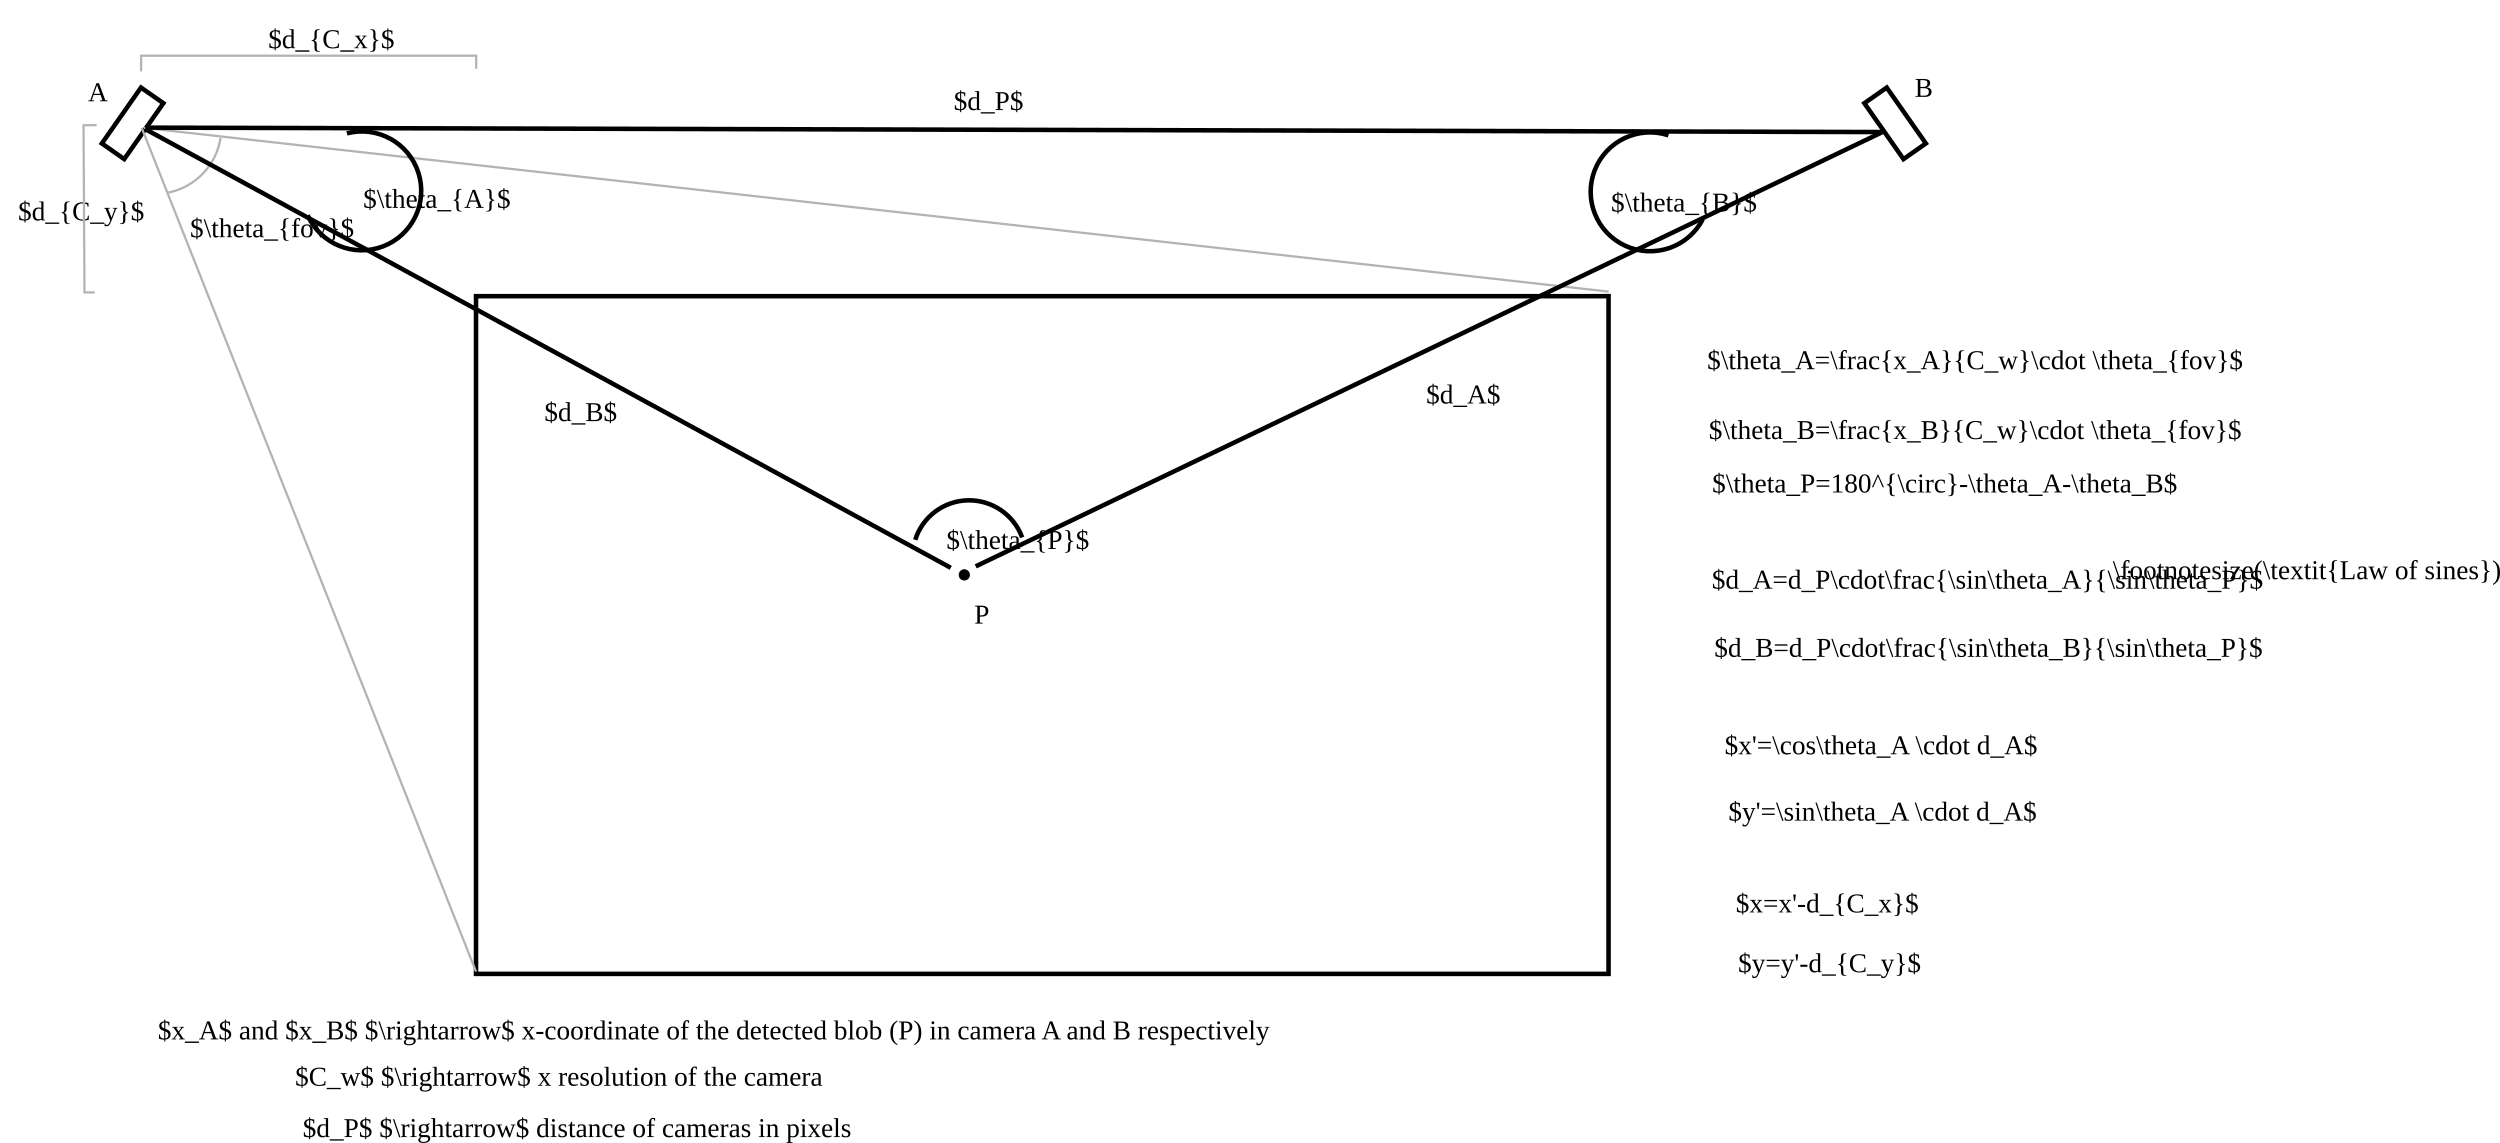
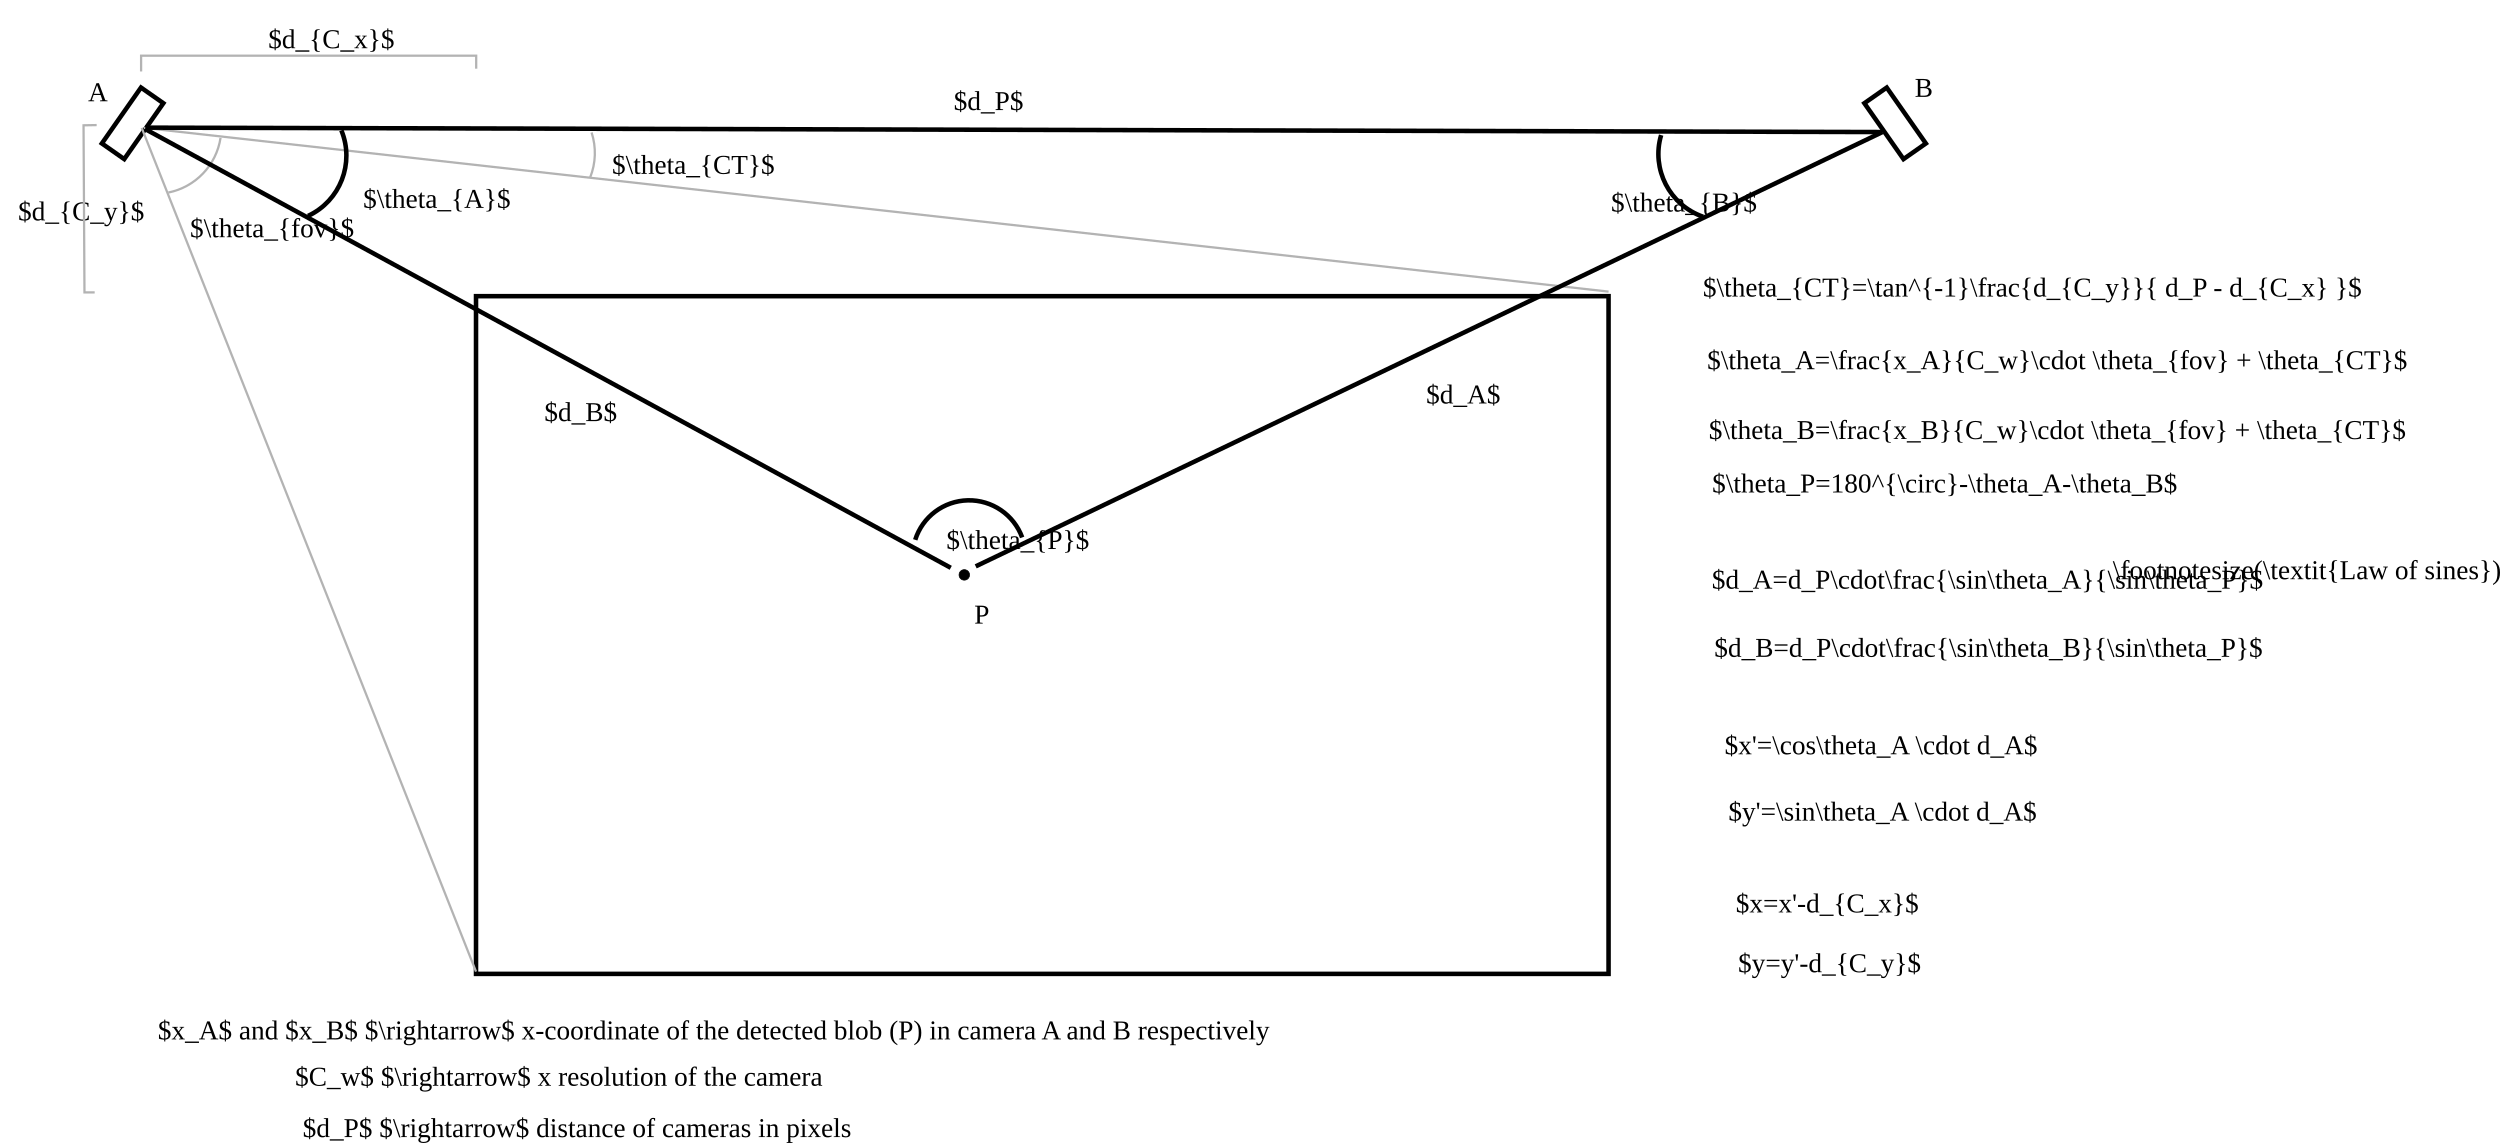
<svg xmlns="http://www.w3.org/2000/svg" xmlns:ns1="http://latexdraw.sourceforge.net/namespaces/latexdraw" version="1.1" baseProfile="full">
  <g>
+     <g ns1:type="arc" id="id84" transform="rotate(21.87912) translate(8.319342 -91.51257)">
+       <path d="M 261.569 67.277 A 29.0 29.0 0.0 0 0 254.784 48.636 " ns1:borderPos="outer" stroke-width="1.0" stroke="#b3b3b3" fill="none" ns1:rotationAngle="0.381862767728144" />
+     </g>
    <g ns1:type="rectangle" id="id14">
      <rect x="209.312" y="130.234" width="498.0" height="298.0" ns1:borderPos="outer" stroke-width="2.0" stroke="black" fill="none" />
    </g>
    <g ns1:type="rectangle" id="id15" transform="rotate(35.0) translate(20.56186 -43.25485)">
      <rect x="52.312" y="39.234" width="12.0" height="30.0" ns1:borderPos="outer" stroke-width="2.0" stroke="black" fill="none" />
    </g>
    <g ns1:type="rectangle" id="id16" transform="rotate(-35.0) translate(-181.8104 468.1602)">
      <rect x="827.313" y="39.234" width="12.0" height="30.0" ns1:borderPos="outer" stroke-width="2.0" stroke="black" fill="none" />
    </g>
    <g ns1:type="joinedLines" id="id17">
      <polyline points="62.312,56.234 209.312,427.234 " stroke-width="1.0" stroke="#b3b3b3" ns1:rotationAngle="0.0" />
    </g>
    <g ns1:type="joinedLines" id="id18">
      <polyline points="63.312,56.234 707.312,128.234 " stroke-width="1.0" stroke="#b3b3b3" ns1:rotationAngle="0.0" />
    </g>
    <g ns1:type="arc" id="id19">
      <path d="M 74 84.671 A 29.0 29.0 0.0 0 0 96.975 60.644 " ns1:borderPos="outer" stroke-width="1.0" stroke="#b3b3b3" fill="none" ns1:rotationAngle="0.0" />
    </g>
    <g ns1:type="text" id="id23" fill="black" ns1:position="bl">
      <text x="83.551" y="104.312">$\theta_{fov}$</text>
    </g>
    <g ns1:type="dot" id="id29" ns1:size="5.0" ns1:dotShape="*" ns1:position="424.0194483403458 252.7943899018233">
      <path d="M 426.327 252.794 C 426.327 254.069 425.294 255.102 424.019 255.102 C 422.745 255.102 421.712 254.069 421.712 252.794 C 421.712 251.52 422.745 250.487 424.019 250.487 C 425.294 250.487 426.327 251.52 426.327 252.794 z " fill="black" stroke-linecap="square" stroke-linejoin="butt" stroke-width="0.312" stroke-miterlimit="10.0" stroke-dashoffset="0.0" stroke="black" />
    </g>
    <g ns1:type="joinedLines" id="id46">
      <polyline points="63.871,56.774 418.065,249.677 " stroke-width="2.0" stroke="black" ns1:rotationAngle="0.0" />
    </g>
    <g ns1:type="joinedLines" id="id47">
      <polyline points="827.742,58.065 429.032,249.032 " stroke-width="2.0" stroke="black" ns1:rotationAngle="0.0" />
    </g>
    <g ns1:type="joinedLines" id="id48">
      <polyline points="63.871,56.129 827.097,58.065 " stroke-width="2.0" stroke="black" ns1:rotationAngle="0.0" />
    </g>
    <g ns1:type="text" id="id50" fill="black" ns1:position="bl">
      <text x="428.387" y="274.194">P</text>
    </g>
    <g ns1:type="text" id="id54" fill="black" ns1:position="bl">
      <text x="38.71" y="44.516">A</text>
    </g>
    <g ns1:type="text" id="id57" fill="black" ns1:position="bl">
      <text x="841.935" y="42.581">B</text>
    </g>
    <g ns1:type="text" id="id65" fill="black" ns1:position="bl">
      <text x="416.132" y="241.409">$\theta_{P}$</text>
    </g>
    <g ns1:type="arc" id="id73" transform="rotate(107.4966) translate(-320.7333 -724.8634)">
-       <path d="M 410.986 225.15 A 24.839 24.839 0.0 0 0 426.129 269.677 " ns1:borderPos="outer" stroke-width="2.0" stroke="black" fill="none" ns1:rotationAngle="1.876169819569754" />
+       <path d="M 410.986 225.15 A 24.839 24.839 0.0 0 0 426.129 269.677 " ns1:borderPos="outer" stroke-width="2.0" stroke="black" fill="none" ns1:rotationAngle="1.8761698195697538" />
    </g>
    <g ns1:type="text" id="id88" fill="black" ns1:position="bl">
      <text x="159.68" y="91.409">$\theta_{A}$</text>
    </g>
-     <g ns1:type="arc" id="id102" transform="rotate(239.2885) translate(-254.0715 5.882645)">
-       <path d="M 103.618 62.065 A 26.129 26.129 0.0 1 0 125.752 95.316 " ns1:borderPos="outer" stroke-width="2.0" stroke="black" fill="none" ns1:rotationAngle="4.176371843420599" />
-     </g>
    <g ns1:type="text" id="id131" fill="black" ns1:position="bl">
      <text x="708.39" y="93.021">$\theta_{B}$</text>
-     </g>
-     <g ns1:type="arc" id="id135" transform="rotate(371.4515) translate(-0.847122 -151.6744)">
-       <path d="M 731.683 64.323 A 26.129 26.129 0.0 1 0 753.816 97.574 " ns1:borderPos="outer" stroke-width="2.0" stroke="black" fill="none" ns1:rotationAngle="6.483051870384075" />
    </g>
    <g ns1:type="text" id="id146" fill="black" ns1:position="bl">
      <text x="419.355" y="48.387">$d_P$</text>
    </g>
    <g ns1:type="text" id="id149" fill="black" ns1:position="bl">
      <text x="627.097" y="177.419">$d_A$</text>
    </g>
    <g ns1:type="text" id="id152" fill="black" ns1:position="bl">
      <text x="239.355" y="185.161">$d_B$</text>
    </g>
    <g ns1:type="text" id="id168" fill="black" ns1:position="bl">
-       <text x="750.667" y="162.333">$\theta_A=\frac{x_A}{C_w}\cdot \theta_{fov}$</text>
+       <text x="750.667" y="162.333">$\theta_A=\frac{x_A}{C_w}\cdot \theta_{fov} + \theta_{CT}$</text>
    </g>
    <g ns1:type="text" id="id184" fill="black" ns1:position="bl">
-       <text x="751.381" y="193.048">$\theta_B=\frac{x_B}{C_w}\cdot \theta_{fov}$</text>
+       <text x="751.381" y="193.048">$\theta_B=\frac{x_B}{C_w}\cdot \theta_{fov} + \theta_{CT}$</text>
    </g>
    <g ns1:type="text" id="id189" fill="black" ns1:position="bl">
      <text x="752.857" y="216.548">$\theta_P=180^{\circ}-\theta_A-\theta_B$</text>
    </g>
    <g ns1:type="text" id="id192" fill="black" ns1:position="bl">
      <text x="752.712" y="258.836">$d_A=d_P\cdot\frac{\sin\theta_A}{\sin\theta_P}$</text>
    </g>
    <g ns1:type="text" id="id197" fill="black" ns1:position="bl">
      <text x="753.81" y="288.81">$d_B=d_P\cdot\frac{\sin\theta_B}{\sin\theta_P}$</text>
    </g>
    <g ns1:type="text" id="id202" fill="black" ns1:position="bl">
      <text x="929.021" y="254.669">\footnotesize(\textit{Law of sines})</text>
    </g>
    <g ns1:type="text" id="id264" fill="black" ns1:position="bl">
      <text x="760" y="360.833">$y'=\sin\theta_A \cdot d_A$</text>
    </g>
    <g ns1:type="text" id="id283" fill="black" ns1:position="bl">
      <text x="758.333" y="331.667">$x'=\cos\theta_A \cdot d_A$</text>
    </g>
    <g ns1:type="text" id="id307" fill="black" ns1:position="bl">
      <text x="763.241" y="401.204">$x=x'-d_{C_x}$</text>
    </g>
    <g ns1:type="text" id="id318" fill="black" ns1:position="bl">
      <text x="764.259" y="427.5">$y=y'-d_{C_y}$</text>
    </g>
    <g ns1:type="text" id="id329" fill="black" ns1:position="bl">
      <text x="7.942" y="96.905">$d_{C_y}$</text>
    </g>
    <g ns1:type="joinedLines" id="id336">
      <polyline points="42.5,55 36.735,55.102 37.143,128.571 41.633,128.571 41.633,128.571 " stroke-width="1.0" stroke="#b3b3b3" fill="none" ns1:rotationAngle="0.0" />
    </g>
    <g ns1:type="text" id="id341" fill="black" ns1:position="bl">
      <text x="117.942" y="21.19">$d_{C_x}$</text>
    </g>
    <g ns1:type="joinedLines" id="id347">
      <polyline points="62.041,31.429 62.041,24.49 209.388,24.49 209.388,30.204 " stroke-width="1.0" stroke="#b3b3b3" fill="none" ns1:rotationAngle="0.0" />
    </g>
    <g ns1:type="text" id="id356" fill="black" ns1:position="bl">
      <text x="69.392" y="457.037">$x_A$ and $x_B$ $\rightarrow$ x-coordinate of the detected blob (P) in camera A and B respectively</text>
    </g>
    <g ns1:type="text" id="id373" fill="black" ns1:position="bl">
      <text x="129.762" y="477.407">$C_w$ $\rightarrow$ x resolution of the camera</text>
    </g>
    <g ns1:type="text" id="id389" fill="black" ns1:position="bl">
      <text x="133.095" y="500">$d_P$ $\rightarrow$ distance of cameras in pixels</text>
    </g>
+     <g ns1:type="arc" id="id56" transform="rotate(92.98398) translate(-61.11519 -194.9355)">
+       <path d="M 148.886 54.739 A 29.231 29.231 0.0 0 0 110.537 42.057 " ns1:borderPos="outer" stroke-width="2.0" stroke="black" fill="none" ns1:rotationAngle="1.6228765488836188" />
+     </g>
+     <g ns1:type="arc" id="id71" transform="rotate(224.4816) translate(-1347.036 415.4501)">
+       <path d="M 784.271 53.969 A 29.231 29.231 0.0 0 0 745.921 41.288 " ns1:borderPos="outer" stroke-width="2.0" stroke="black" fill="none" ns1:rotationAngle="3.917943444940393" />
+     </g>
+     <g ns1:type="text" id="id105" fill="black" ns1:position="bl">
+       <text x="269.111" y="76.444">$\theta_{CT}$</text>
+     </g>
+     <g ns1:type="text" id="id114" fill="black" ns1:position="bl">
+       <text x="748.8" y="130.4">$\theta_{CT}=\tan^{-1}\frac{d_{C_y}}{ d_P - d_{C_x} }$</text>
+     </g>
  </g>
  <defs />
</svg>
